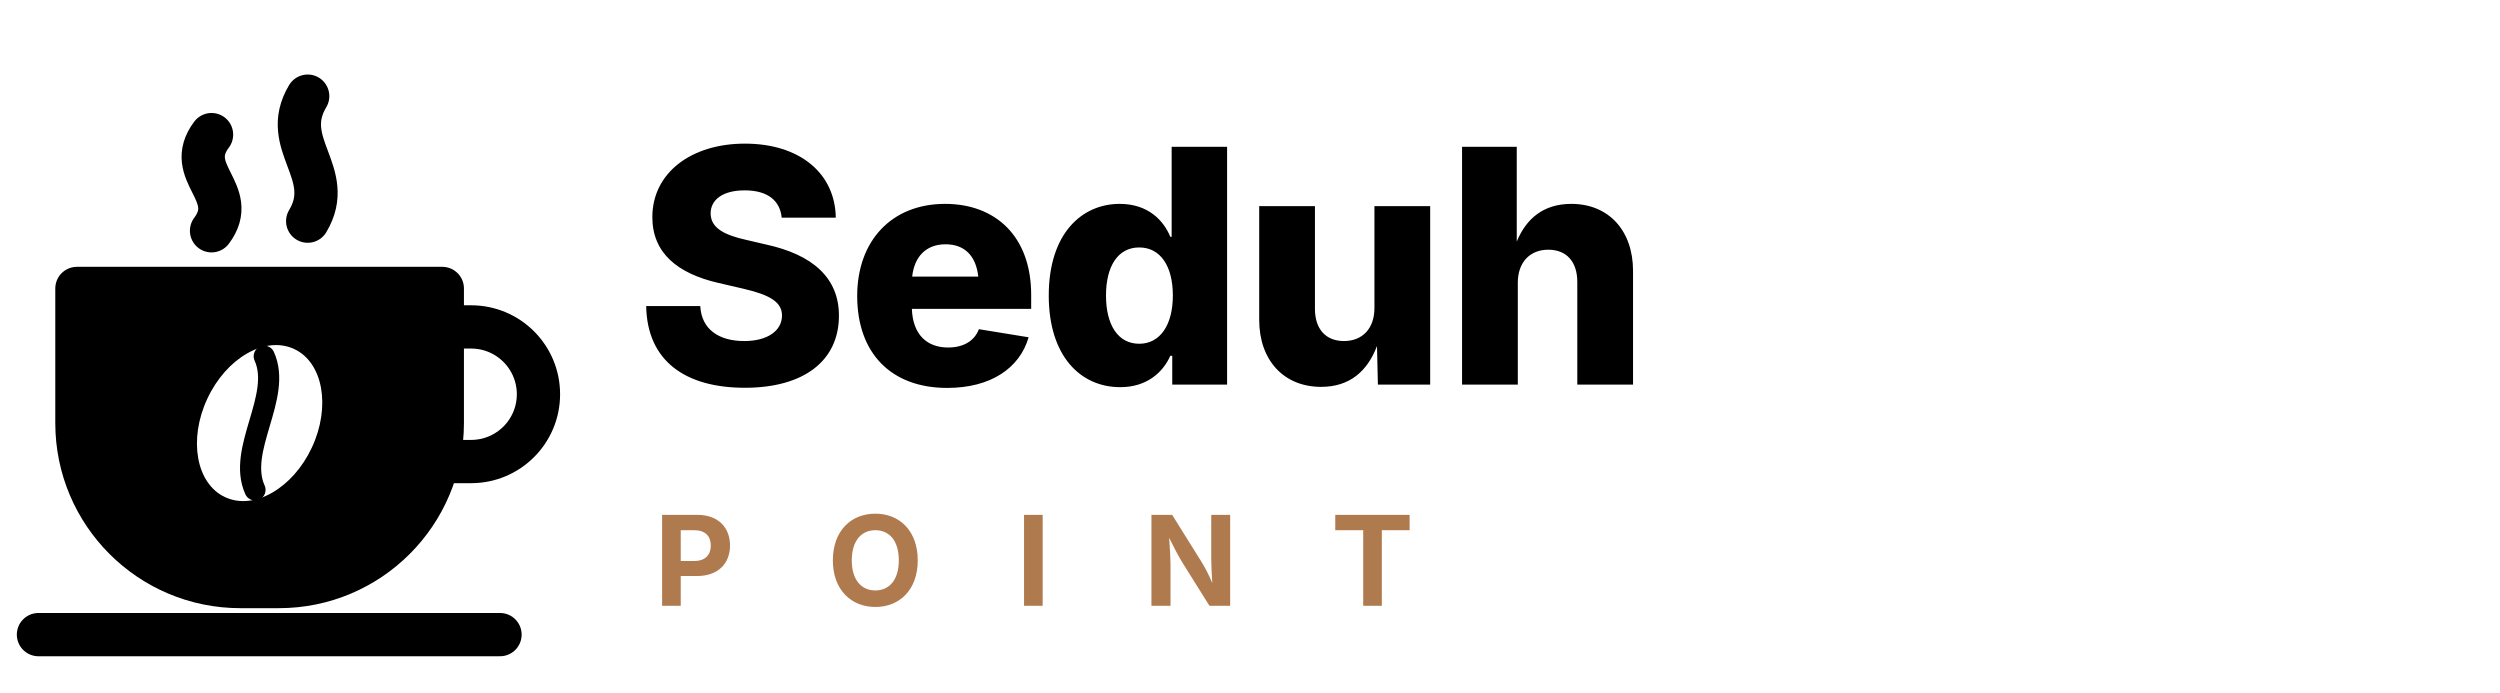
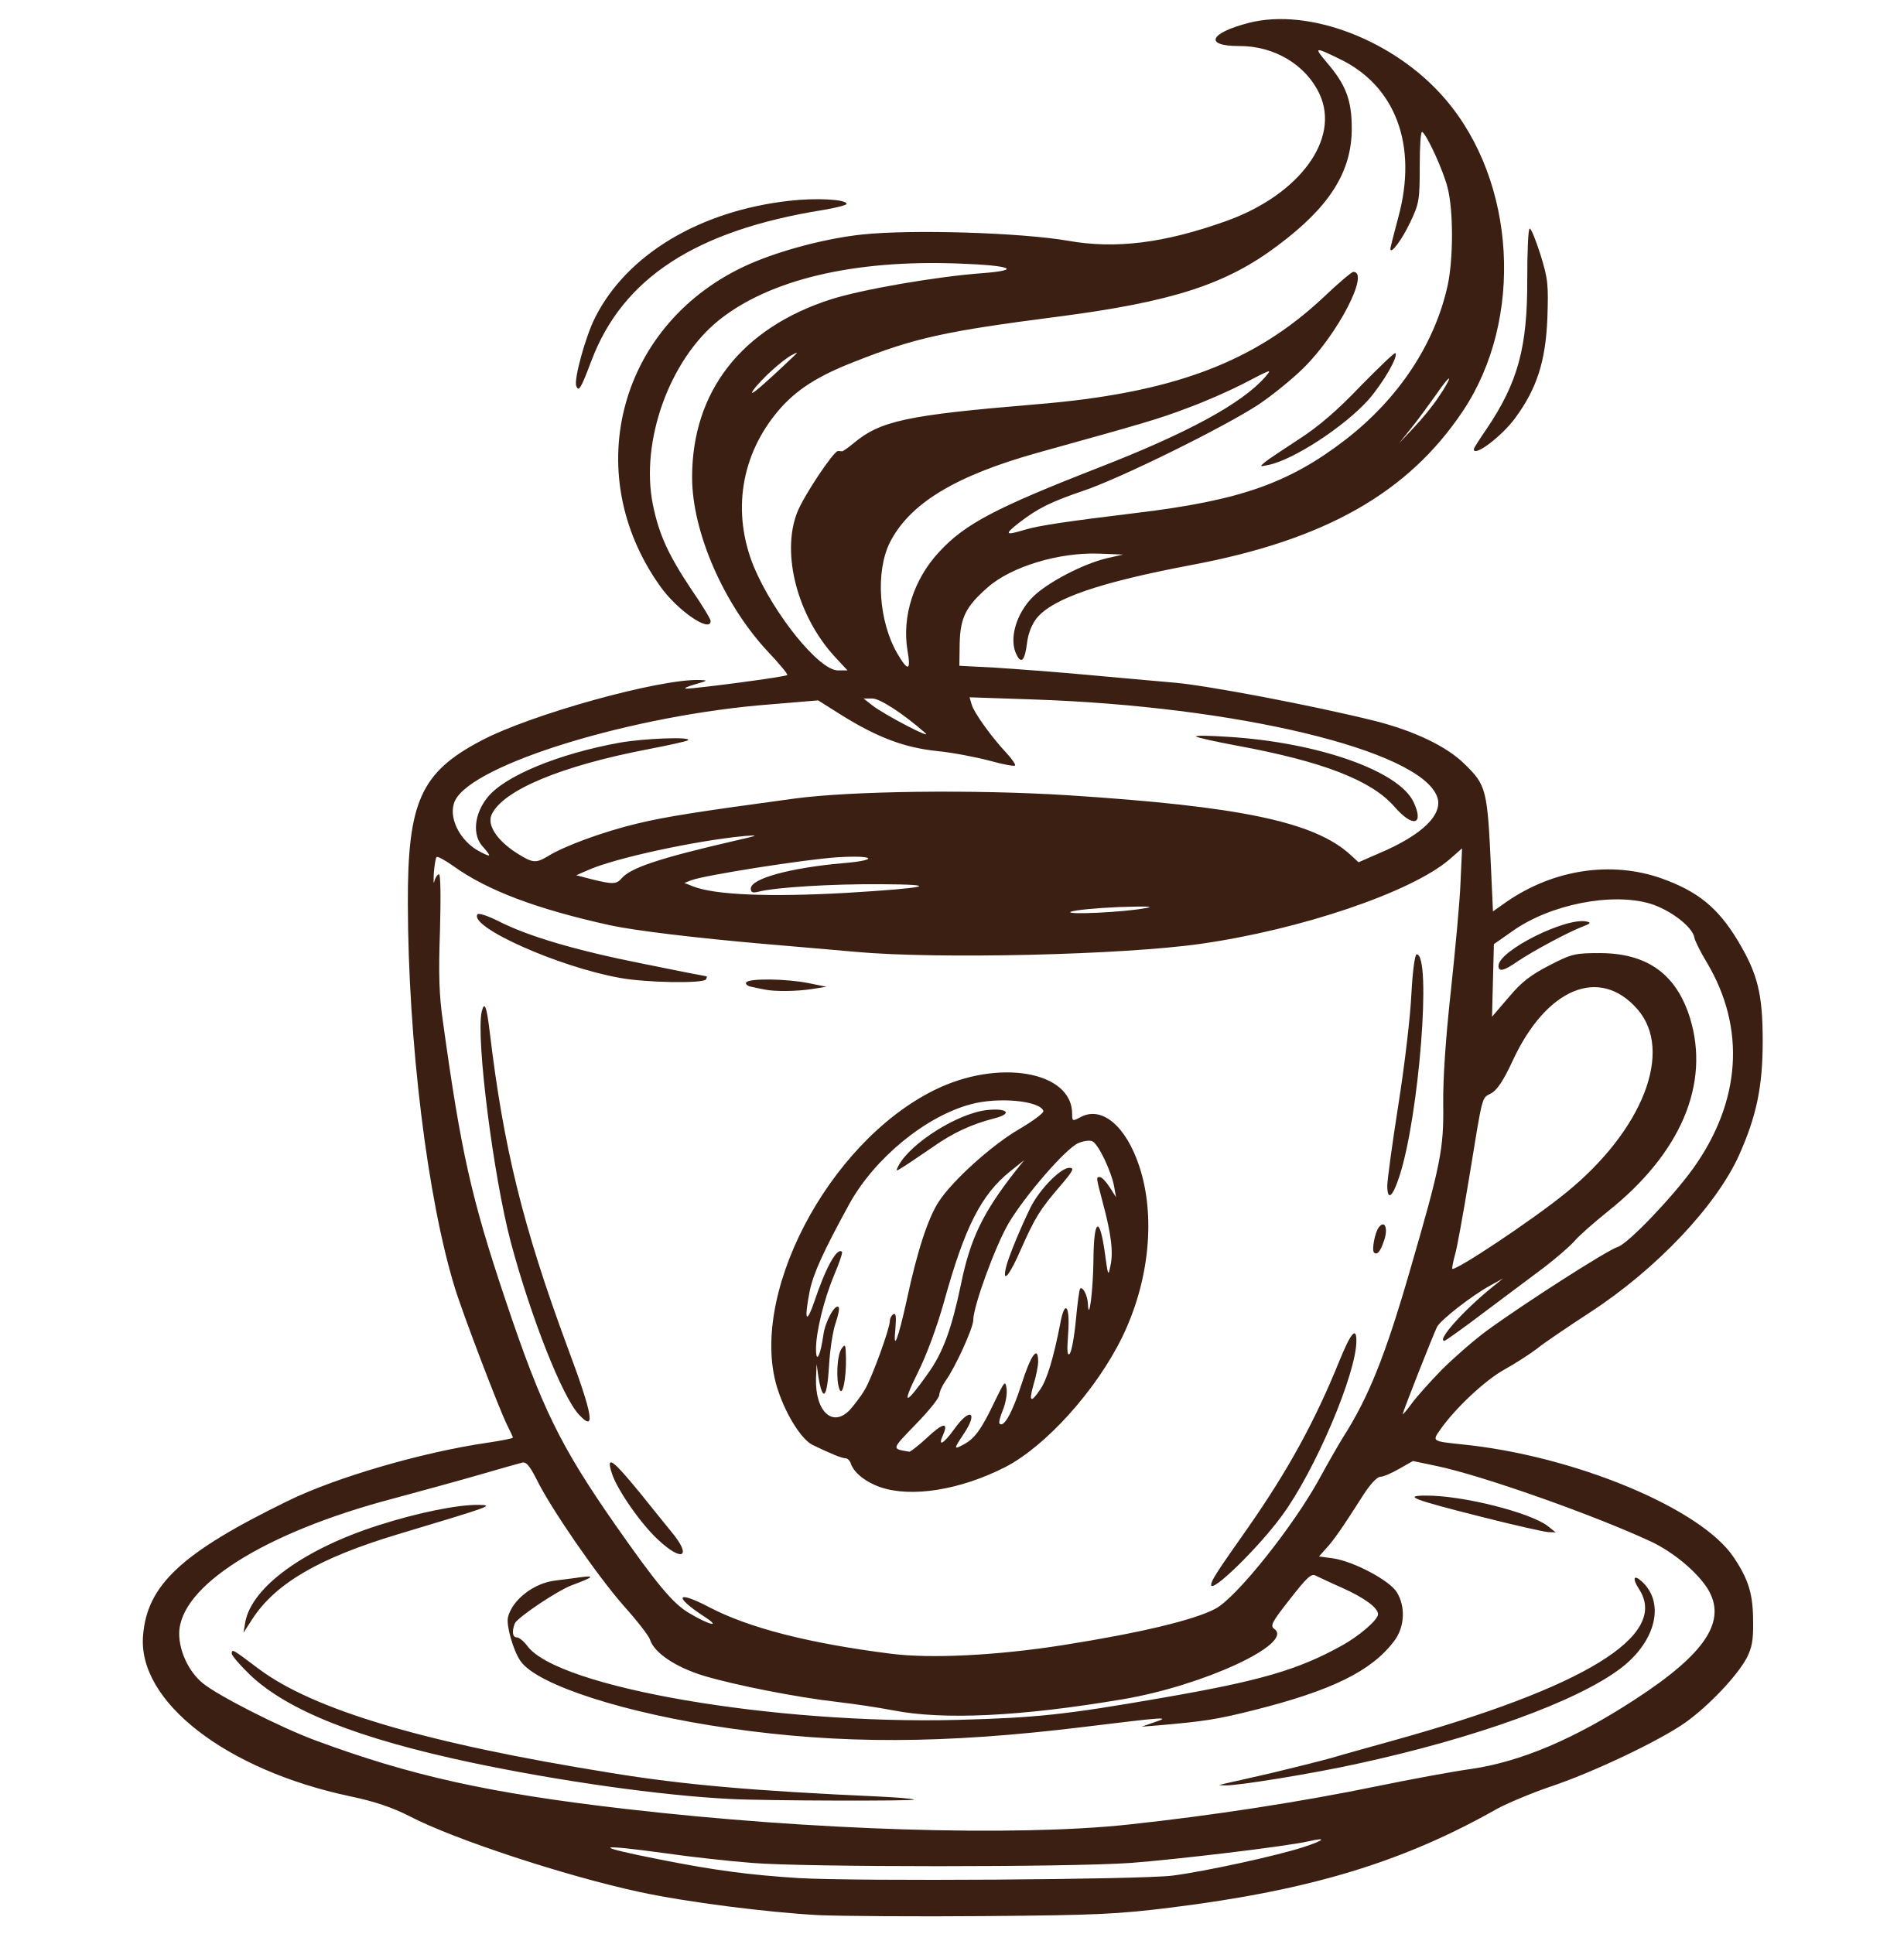
- <svg xmlns="http://www.w3.org/2000/svg" viewBox="0 0 260 72" role="img" aria-label="SeduhPoint">
-   <g fill="none" stroke="currentColor" stroke-width="4.5" stroke-linecap="round" stroke-linejoin="round">
-     <path d="M22 14c-3 4 3 6 0 10M32 10c-3 5 3 8 0 13" />
-     <path d="M8 30h38v14a17 17 0 0 1-17 17h-4A17 17 0 0 1 8 44z" fill="currentColor" />
-     <path d="M46 34h3a7 7 0 0 1 0 14h-4" />
-     <path d="M4 66h48" />
-   </g>
-   <ellipse cx="27" cy="44" rx="6" ry="8.5" fill="var(--logo-bg, #fff)" transform="rotate(25 27 44)" />
-   <path d="M24.5 37.5c3.5 3 1.5 10 5 13" fill="none" stroke="currentColor" stroke-width="2.2" stroke-linecap="round" transform="rotate(25 27 44)" />
-   <text x="66" y="40" font-family="Plus Jakarta Sans, Inter, sans-serif" font-weight="800" font-size="34" fill="currentColor" letter-spacing="-0.5">Seduh</text>
-   <text x="68" y="63" font-family="Plus Jakarta Sans, Inter, sans-serif" font-weight="700" font-size="13" fill="var(--logo-accent, #B07A4F)" letter-spacing="9.6">POINT</text>
+ <svg xmlns="http://www.w3.org/2000/svg" viewBox="-40 0 616 626" role="img" aria-label="SeduhPoint">
+   <path d="M225.0 619.9C208.3 619.0 182.3 615.7 167.0 612.4C143.3 607.3 107.0 595.4 92.6 587.9C86.9 585.0 81.3 583.1 73.2 581.4C33.1 572.9 4.5 550.7 6.3 529.4C7.6 513.0 18.8 502.6 53.0 485.9C68.6 478.2 96.9 470.0 117.7 467.0C122.3 466.3 126.0 465.6 126.0 465.3C126.0 465.1 125.1 463.2 124.1 461.2C121.6 456.2 109.8 425.3 107.2 416.8C98.3 387.9 92.1 337.0 92.0 292.5C91.9 259.5 96.2 250.0 115.8 239.7C131.9 231.2 173.4 219.7 186.4 220.1C189.3 220.2 189.1 220.3 185.0 221.5C182.5 222.2 181.2 222.8 182.0 222.9C184.5 223.0 214.3 219.1 214.8 218.5C215.1 218.3 212.3 214.9 208.7 211.1C194.3 195.8 184.0 172.2 184.0 154.5C184.0 126.7 200.0 106.2 228.9 96.9C238.9 93.7 263.1 89.5 278.2 88.4C291.0 87.4 287.2 85.9 270.2 85.3C236.4 84.0 209.0 90.5 192.6 103.7C176.6 116.6 167.2 143.0 171.3 163.3C173.3 173.1 176.3 179.6 183.9 191.0C187.3 195.9 190.0 200.4 190.0 201.0C190.0 205.0 179.2 197.6 173.7 189.8C147.2 152.7 160.7 104.0 202.5 85.5C212.7 81.0 227.6 77.1 239.1 75.9C255.2 74.2 290.3 75.3 305.5 77.9C321.1 80.7 336.9 78.7 357.0 71.5C380.6 63.0 393.8 45.0 387.1 30.5C382.7 21.0 372.4 14.8 361.0 14.9C349.6 14.9 351.4 10.7 364.2 7.4C383.7 2.4 411.5 13.1 427.7 32.0C450.7 58.7 453.3 103.3 433.5 133.0C415.8 159.5 388.9 174.8 345.5 182.9C316.0 188.5 301.0 193.6 295.6 200.0C294.0 202.0 292.8 204.9 292.4 208.1C291.7 213.7 290.6 215.0 289.1 212.1C286.4 207.1 288.8 198.6 294.4 193.1C299.1 188.5 310.6 182.5 318.2 180.7L323.5 179.5L315.8 179.2C302.8 178.7 287.3 183.4 279.7 190.1C272.6 196.3 270.8 199.9 270.6 208.3L270.5 215.5L282.0 216.1C288.3 216.5 301.6 217.5 311.5 218.4C321.4 219.3 334.5 220.5 340.5 221.0C351.3 222.0 384.6 228.3 404.8 233.3C417.5 236.5 428.1 241.5 433.9 247.2C441.1 254.2 441.4 255.3 442.6 281.7L443.2 295.0L447.6 291.9C462.8 281.4 481.5 278.6 497.7 284.3C509.5 288.5 516.0 293.8 522.4 304.4C528.9 315.2 530.5 321.7 530.5 337.0C530.5 351.8 528.5 361.2 522.9 373.8C515.5 390.3 496.1 410.8 474.6 424.8C467.4 429.5 459.7 434.7 457.5 436.5C455.3 438.2 450.5 441.3 446.9 443.3C440.6 446.8 431.0 455.8 426.1 462.8C423.5 466.5 423.5 466.5 433.0 467.5C469.4 471.1 510.8 488.3 521.2 504.2C526.0 511.4 527.4 516.1 527.4 525.0C527.5 530.9 527.0 533.4 525.3 536.7C522.2 542.5 512.9 552.3 505.4 557.6C497.2 563.4 475.4 573.8 461.5 578.4C455.4 580.5 447.8 583.7 444.5 585.5C414.1 602.7 384.2 611.8 339.3 617.4C321.7 619.6 314.9 619.9 279.0 620.2C256.7 620.4 232.4 620.2 225.0 619.9ZM339.5 607.1C350.3 605.7 373.1 600.7 381.8 597.9C388.8 595.6 389.6 594.6 383.5 596.0C376.0 597.7 340.5 601.9 325.9 603.0C305.8 604.4 220.8 604.4 203.5 603.0C195.8 602.4 183.2 601.0 175.6 599.9C152.3 596.7 151.4 597.5 173.6 601.9C191.8 605.5 202.8 606.9 218.5 607.9C237.1 609.0 329.1 608.4 339.5 607.1ZM325.0 590.6C352.0 587.7 380.8 583.3 406.0 578.1C416.7 575.9 430.2 573.4 436.0 572.6C452.0 570.3 469.6 562.9 489.3 550.0C512.2 535.1 519.1 524.5 512.6 514.1C509.1 508.7 501.7 502.5 494.6 499.1C476.5 490.6 439.5 477.5 424.9 474.5L417.3 472.9L412.9 475.4C410.5 476.8 407.7 478.0 406.8 478.0C405.7 478.0 403.5 480.4 401.3 483.8C394.6 494.3 391.7 498.5 389.3 501.1L386.9 503.8L391.4 504.4C398.2 505.4 409.8 511.6 412.1 515.4C415.0 520.1 414.6 526.8 411.2 531.2C403.9 540.9 391.0 547.2 366.0 553.5C353.7 556.6 349.6 557.2 334.5 558.5L329.5 558.9L333.5 557.5C339.2 555.6 337.5 555.7 310.6 559.0C265.5 564.5 232.1 564.6 196.0 559.4C162.4 554.6 133.9 545.4 128.5 537.7C126.1 534.3 123.8 526.1 124.4 523.5C125.8 517.8 132.8 512.4 139.7 511.6C141.8 511.3 145.5 510.9 148.0 510.5C152.7 509.9 152.1 510.5 145.1 513.1C140.3 514.9 127.4 523.6 126.6 525.5C125.6 528.2 125.9 530.0 127.3 530.0C128.0 530.0 129.5 531.2 130.7 532.8C140.6 546.2 210.7 558.2 269.8 556.7C295.4 556.0 304.4 555.1 336.5 549.5C367.7 544.1 380.1 540.5 394.0 532.8C399.9 529.6 406.0 524.3 406.0 522.5C406.0 520.4 401.6 517.2 394.5 514.0C390.6 512.3 386.7 510.4 385.8 510.0C384.4 509.2 382.9 510.7 377.5 517.6C371.5 525.2 371.0 526.3 372.5 527.3C378.8 532.0 349.5 545.6 323.5 550.0C290.4 555.6 265.3 556.8 249.0 553.6C244.4 552.7 236.3 551.5 231.1 550.9C217.9 549.4 198.1 545.5 187.7 542.4C178.6 539.6 171.8 535.0 170.4 530.8C170.1 529.6 166.2 524.6 161.8 519.7C153.2 509.9 138.1 488.0 133.6 478.7C131.5 474.6 130.3 473.1 129.1 473.4C128.2 473.6 121.9 475.4 115.0 477.4C108.1 479.4 95.6 482.8 87.1 485.1C45.4 496.1 18.0 513.5 18.0 528.8C18.0 534.5 21.1 541.1 25.6 544.8C30.4 548.8 50.9 559.2 62.0 563.3C93.0 574.8 118.2 580.4 162.3 585.5C222.7 592.5 288.3 594.5 325.0 590.6ZM196.5 582.3C174.0 581.2 141.0 576.5 112.5 570.5C75.8 562.7 53.1 553.7 40.9 542.1C37.7 539.0 35.0 535.9 35.0 535.2C35.0 533.6 35.4 533.9 43.5 540.0C61.2 553.4 97.4 564.2 158.0 573.9C181.2 577.7 204.2 579.7 244.4 581.5C250.4 581.8 255.5 582.2 255.8 582.5C256.3 583.0 207.3 582.9 196.5 582.3ZM356.5 577.3C357.6 577.1 364.4 575.5 371.5 573.9C378.6 572.2 387.4 570.0 391.0 569.0C394.6 567.9 403.4 565.5 410.5 563.5C472.9 546.2 500.3 529.4 490.5 514.4C488.2 510.8 488.7 509.4 491.5 512.0C498.9 518.9 495.9 531.2 484.8 539.8C470.8 550.6 437.6 562.6 399.3 570.9C384.8 574.1 360.1 578.1 356.5 577.9L354.5 577.8L356.5 577.3ZM304.0 532.5C328.7 528.6 346.5 524.4 353.4 520.7C360.2 517.1 378.7 493.9 387.1 478.5C389.5 474.1 392.9 468.1 394.7 465.2C403.0 452.2 408.4 438.7 416.4 411.0C426.3 377.0 427.3 371.8 427.1 357.5C427.0 349.1 427.9 336.0 429.6 320.5C431.0 307.3 432.5 291.6 432.7 285.6L433.2 274.6L429.1 278.2C416.7 288.8 381.0 300.9 348.6 305.5C323.4 309.1 263.3 310.5 237.0 308.1C230.1 307.5 216.6 306.3 207.0 305.5C185.2 303.6 165.3 301.2 157.5 299.5C133.9 294.3 117.8 288.3 106.7 280.3C104.0 278.4 101.6 277.1 101.3 277.4C101.0 277.7 100.6 280.1 100.4 282.7C100.3 285.3 100.3 286.5 100.6 285.2C100.9 284.0 101.6 283.0 102.1 283.0C102.6 283.0 102.7 290.4 102.4 301.2C101.9 315.2 102.1 322.2 103.4 331.0C109.2 372.8 112.5 387.7 123.5 420.5C135.3 455.7 141.2 467.8 159.1 493.5C172.4 512.5 177.7 519.0 183.0 522.1C189.5 526.0 193.7 527.0 188.0 523.3C177.9 516.7 178.8 514.6 189.5 520.2C202.3 526.9 221.6 531.9 248.5 535.3C261.2 536.9 282.3 535.9 304.0 532.5ZM39.4 525.0C41.5 513.7 58.4 501.4 82.5 493.7C95.3 489.6 108.2 487.0 114.9 487.1C120.0 487.2 119.5 487.4 88.5 496.7C63.3 504.3 49.2 512.5 41.7 524.0L38.8 528.5L39.4 525.0ZM352.0 513.0C352.0 511.7 353.4 509.4 363.7 494.8C376.9 475.9 385.5 460.2 393.5 440.5C397.2 431.4 399.0 429.3 399.0 434.0C399.0 444.6 385.6 476.1 374.9 490.6C367.4 500.9 352.0 515.9 352.0 513.0ZM172.9 498.3C167.4 493.2 159.9 482.4 158.1 477.1C156.0 470.7 158.2 472.3 167.2 483.3C170.6 487.6 175.2 493.2 177.2 495.7C184.1 503.9 181.0 505.9 172.9 498.3ZM439.2 490.9C417.4 485.4 413.9 484.1 421.5 484.1C433.3 484.0 455.4 489.6 461.0 494.0L463.5 496.0L461.0 495.9C459.6 495.8 449.8 493.6 439.2 490.9ZM245.0 481.4C240.1 479.7 236.4 476.7 235.4 473.8C235.1 472.8 234.3 472.0 233.6 472.0C232.4 472.0 228.8 470.5 223.0 467.7C219.5 466.0 214.6 458.3 211.9 450.3C201.6 420.3 227.8 369.9 262.5 352.8C283.1 342.6 307.0 346.7 307.0 360.5C307.0 363.0 307.1 363.0 309.9 361.5C316.7 358.0 324.4 364.5 328.7 377.4C334.1 393.6 332.0 414.6 323.3 432.6C314.9 449.9 298.5 468.1 285.3 474.9C270.7 482.3 255.1 484.8 245.0 481.4ZM260.1 465.3C265.2 460.5 267.1 460.2 265.2 464.5C263.4 468.5 265.4 467.4 268.9 462.5C273.9 455.5 276.7 456.9 272.0 464.0C268.6 469.1 268.6 469.3 271.8 467.6C275.4 465.7 277.6 462.8 282.0 453.5C285.2 446.9 285.4 446.7 285.8 449.6C286.0 451.4 285.4 454.5 284.5 456.6C283.7 458.6 283.2 460.5 283.5 460.8C284.9 462.2 287.6 457.3 290.5 448.4C293.6 438.6 296.0 435.2 296.0 440.7C296.0 442.2 295.3 445.6 294.5 448.2C292.9 453.8 293.6 454.3 296.7 449.7C298.9 446.5 301.0 439.4 303.1 428.7C304.6 420.3 306.4 422.4 305.7 431.8C305.3 437.1 305.4 439.0 306.2 438.2C306.8 437.6 307.7 432.7 308.2 427.4C308.7 422.0 309.3 417.4 309.6 417.1C310.4 416.3 312.0 419.3 312.1 422.0C312.4 428.5 313.8 417.8 313.9 407.7C314.0 394.4 315.9 393.3 317.6 405.6C318.6 413.0 318.7 413.3 319.4 409.7C320.4 405.3 319.6 399.2 316.9 389.2C314.7 380.8 314.7 381.0 316.0 381.0C316.6 381.0 318.0 382.5 319.1 384.2L321.2 387.5L320.6 384.1C319.7 379.1 315.4 370.1 313.5 369.4C312.7 369.0 310.6 369.3 309.0 370.0C305.0 371.7 291.8 386.9 286.4 396.0C282.1 403.4 275.0 422.8 275.0 427.3C275.0 429.8 269.2 442.6 266.0 447.0C264.9 448.6 264.0 450.6 264.0 451.5C264.0 452.5 260.6 456.7 256.4 461.0C248.4 469.3 248.5 468.9 254.3 469.9C254.7 469.9 257.3 467.9 260.1 465.3ZM147.3 457.8C141.9 451.9 131.8 426.3 125.3 402.0C119.7 380.8 114.0 336.1 115.9 327.5C116.8 323.8 117.5 325.7 118.5 334.0C122.9 371.1 129.2 396.9 143.5 435.6C152.0 458.3 152.9 463.9 147.3 457.8ZM235.2 456.2C236.5 454.7 238.7 451.9 239.9 449.8C242.2 446.0 248.0 430.0 248.0 427.6C248.0 426.8 248.5 425.8 249.1 425.4C250.0 424.9 250.1 426.2 249.8 430.0C249.0 437.9 250.6 433.8 253.5 420.7C256.8 405.2 260.3 394.4 263.8 389.0C268.2 382.2 281.0 370.6 290.0 365.4C294.4 362.8 297.9 360.2 297.7 359.6C296.6 356.3 283.2 355.0 274.3 357.4C259.6 361.3 243.2 374.8 235.0 389.5C226.5 405.0 223.3 412.1 222.1 417.7C220.2 427.4 220.9 429.0 223.6 421.2C227.3 410.1 231.0 403.6 232.5 405.2C232.8 405.4 231.6 408.9 229.9 412.9C226.6 420.8 224.0 431.5 224.1 437.0C224.2 441.6 225.6 438.5 226.5 432.0C227.1 427.7 230.3 421.9 231.4 423.1C231.8 423.4 231.3 425.7 230.5 428.1C229.6 430.5 228.6 436.9 228.3 442.3C227.7 452.6 226.3 454.0 224.9 445.8L224.3 441.5L224.1 446.2C223.8 457.0 229.6 462.3 235.2 456.2ZM426.6 443.4C430.4 439.6 436.9 433.9 441.1 430.8C453.0 422.1 480.1 404.7 483.6 403.6C486.9 402.6 501.3 387.5 508.0 378.2C523.5 356.5 525.1 332.8 512.4 311.5C510.4 308.2 508.6 304.6 508.4 303.5C507.8 300.0 500.6 294.5 494.1 292.5C481.7 288.8 461.7 292.7 449.5 301.4L443.5 305.6L443.2 317.3L442.9 329.1L448.3 322.8C452.4 317.9 455.4 315.6 461.4 312.5C468.8 308.7 469.7 308.5 478.0 308.5C493.3 308.6 502.6 315.4 507.0 329.6C513.5 350.9 504.0 373.3 480.4 392.1C475.8 395.8 470.9 400.1 469.5 401.8C468.1 403.4 463.7 407.2 459.8 410.2C455.8 413.2 447.0 419.8 440.3 424.8C433.6 429.9 427.8 434.0 427.5 434.0C424.9 434.0 433.4 424.4 443.0 416.6L446.5 413.8L442.5 416.0C436.4 419.3 426.2 427.3 425.1 429.5C423.7 432.4 414.0 457.0 414.0 457.7C414.0 458.0 415.3 456.5 416.9 454.3C418.5 452.1 422.9 447.2 426.6 443.4ZM260.4 444.5C265.2 437.8 268.0 430.1 271.0 415.8C274.0 401.0 278.1 392.5 288.7 379.0L291.5 375.5L287.0 379.1C277.5 386.7 272.2 397.3 265.5 421.5C263.3 429.3 260.0 438.4 257.0 444.4C251.7 455.1 252.9 455.1 260.4 444.5ZM231.7 449.7C230.5 446.6 230.9 438.5 232.4 436.5C233.6 434.8 233.7 435.2 233.8 439.6C233.9 446.2 232.7 452.2 231.7 449.7ZM285.6 410.2C286.4 406.8 290.5 397.0 293.6 390.7C296.6 384.8 303.3 378.0 306.1 378.0C307.8 378.0 307.4 378.9 303.2 383.8C296.5 391.6 295.0 394.1 290.5 404.2C286.8 412.8 284.3 415.8 285.6 410.2ZM466.8 386.1C491.7 365.9 501.8 340.1 489.9 326.6C477.7 312.7 460.5 319.8 449.6 343.3C446.6 349.8 444.5 352.9 442.6 353.9C439.5 355.6 440.0 353.6 435.5 381.2C433.5 393.2 431.5 404.4 430.9 406.2C430.4 408.0 430.0 410.0 430.0 410.6C430.0 412.2 455.9 395.0 466.8 386.1ZM404.7 405.4C403.9 404.6 405.0 398.8 406.3 397.2C408.2 394.8 409.3 397.6 408.0 401.4C406.8 405.1 405.7 406.4 404.7 405.4ZM409.0 383.8C409.0 382.0 410.6 370.2 412.6 357.5C414.6 344.9 416.5 328.8 416.8 321.7C417.2 314.4 417.9 309.0 418.5 308.9C423.4 308.8 419.3 361.3 412.9 380.8C410.7 387.6 409.0 388.8 409.0 383.8ZM250.8 377.3C254.8 369.9 270.1 360.3 279.5 359.3C286.2 358.6 287.8 360.5 281.8 362.0C274.4 363.9 268.4 366.7 262.0 371.2C258.6 373.5 254.4 376.4 252.8 377.4C249.8 379.3 249.8 379.3 250.8 377.3ZM207.5 320.3C206.4 320.1 204.5 319.7 203.2 319.4C201.9 319.2 201.2 318.5 201.5 318.0C202.4 316.6 214.5 316.8 221.6 318.2L227.5 319.4L223.0 320.1C218.1 320.9 210.7 321.0 207.5 320.3ZM160.5 316.5C140.6 312.9 112.0 300.1 114.5 296.0C114.8 295.4 117.8 296.4 121.2 298.1C131.0 303.1 146.3 307.6 167.9 311.9C179.1 314.2 188.4 316.0 188.6 316.0C188.9 316.0 188.8 316.4 188.5 317.0C187.6 318.4 169.0 318.1 160.5 316.5ZM445.0 312.6C445.0 307.7 467.1 296.7 473.6 298.3C475.1 298.6 474.7 299.0 472.0 300.0C467.2 301.9 456.4 307.7 451.3 311.1C446.7 314.3 445.0 314.7 445.0 312.6ZM331.0 293.9C333.9 293.4 330.8 293.3 322.1 293.6C314.8 293.9 307.8 294.6 306.6 295.1C304.1 296.2 324.0 295.3 331.0 293.9ZM234.0 289.0C260.5 287.4 265.2 286.3 245.0 286.2C229.1 286.1 211.2 287.2 205.6 288.6C203.6 289.1 203.0 288.9 203.0 287.6C203.0 284.4 215.7 280.9 232.8 279.4C244.9 278.4 243.1 276.7 230.8 277.5C220.3 278.2 188.0 283.3 183.8 284.9L181.5 285.8L184.3 286.9C191.3 289.7 209.1 290.4 234.0 289.0ZM161.1 284.4C164.0 280.9 173.3 277.8 198.0 272.1C205.5 270.4 205.9 270.2 201.0 270.6C185.2 272.1 159.2 277.7 150.4 281.6L146.5 283.3L151.5 284.6C158.3 286.3 159.5 286.2 161.1 284.4ZM137.4 277.1C142.7 273.8 155.3 269.2 166.1 266.6C175.7 264.3 185.3 262.8 217.0 258.5C235.4 256.0 275.2 255.5 305.5 257.4C361.5 261.0 385.4 266.0 397.1 276.7L399.7 279.1L406.1 276.3C420.4 270.3 427.3 263.5 425.1 257.8C419.4 242.8 360.3 228.6 294.3 226.4L273.8 225.7L274.5 228.1C275.3 230.8 281.0 238.7 285.9 243.9C287.6 245.8 288.8 247.5 288.5 247.8C288.2 248.1 284.5 247.4 280.2 246.2C276.0 245.1 268.4 243.6 263.3 243.1C252.7 242.0 244.0 238.7 232.4 231.5L224.8 226.7L209.2 228.0C165.0 231.4 113.1 247.3 107.3 259.1C104.8 264.2 108.7 272.2 115.2 275.6C119.0 277.6 119.2 277.4 116.4 274.2C112.8 270.5 113.4 263.6 117.7 258.2C123.2 251.2 140.7 244.0 160.5 240.4C168.4 239.0 183.9 238.4 182.7 239.6C182.4 239.9 176.6 241.2 169.8 242.5C141.6 247.9 122.7 255.8 119.1 263.7C117.6 267.0 120.8 272.0 127.2 276.1C132.4 279.4 133.4 279.5 137.4 277.1ZM411.3 261.1C403.9 252.6 388.2 246.5 360.6 241.4C353.5 240.1 347.4 238.7 347.1 238.4C346.8 238.0 351.4 238.1 357.5 238.5C386.6 240.3 412.7 249.5 417.5 259.6C421.0 267.1 417.3 268.0 411.3 261.1ZM259.4 237.2C252.1 230.8 244.6 226.0 242.3 226.1L239.5 226.1L242.3 228.3C246.1 231.3 262.4 239.8 259.4 237.2ZM230.3 212.7C218.1 199.5 212.8 179.2 218.0 165.9C220.1 160.5 229.8 146.0 231.2 146.0C231.6 146.0 232.2 146.0 232.5 146.1C232.8 146.1 234.4 145.0 236.1 143.6C244.9 136.2 253.2 134.4 295.0 130.9C339.4 127.3 365.9 117.4 388.6 96.0C393.2 91.6 397.5 88.0 398.0 88.0C403.4 88.0 393.1 108.0 382.0 119.0C378.3 122.7 371.7 128.0 367.4 130.9C356.3 138.2 322.5 154.9 310.5 158.9C300.0 162.5 295.9 164.5 289.7 169.3C285.0 173.0 285.3 173.4 291.6 171.5C296.2 170.1 305.1 168.8 328.0 166.0C361.3 162.0 377.2 156.4 395.5 142.3C412.8 128.9 424.5 111.1 428.6 92.1C430.4 83.4 430.4 67.9 428.5 60.7C427.1 55.1 421.8 43.6 420.3 42.7C419.8 42.4 419.5 47.4 419.5 53.8C419.5 64.8 419.3 65.9 416.4 72.0C413.7 77.7 410.0 82.6 410.0 80.5C410.0 80.1 411.2 75.5 412.6 70.2C418.9 47.0 411.7 27.7 393.4 19.0C385.4 15.1 385.2 15.2 389.4 20.2C395.6 27.4 397.5 32.4 397.5 41.6C397.5 55.6 390.3 67.0 373.5 79.5C356.8 92.1 339.3 97.7 302.4 102.5C266.0 107.2 256.2 109.3 236.5 117.1C224.7 121.7 217.8 126.1 212.1 132.7C199.7 147.2 196.8 165.9 204.0 183.5C210.5 198.9 225.1 217.0 231.2 217.0L234.3 217.0L230.3 212.7ZM253.7 210.5C251.9 199.5 255.7 187.5 264.0 178.6C272.3 169.6 282.2 164.4 315.5 151.4C344.3 140.2 362.0 130.6 369.5 122.0C371.8 119.3 371.8 119.3 362.0 124.4C357.9 126.5 350.0 130.0 344.5 132.0C334.8 135.7 330.5 136.9 296.0 146.5C269.1 154.0 254.4 163.0 248.0 175.6C243.3 185.1 244.4 201.1 250.4 211.5C253.9 217.5 254.9 217.2 253.7 210.5ZM369.5 149.5C370.6 148.6 375.6 145.3 380.5 142.1C386.7 138.1 393.0 132.7 400.3 125.0C406.3 118.9 411.4 114.0 411.6 114.3C412.7 115.3 407.6 124.0 402.9 129.4C395.0 138.2 378.5 148.9 370.5 150.5C367.6 151.1 367.6 151.1 369.5 149.5ZM437.0 145.4C437.0 145.1 438.8 142.2 441.1 138.9C451.3 123.8 454.4 112.4 454.3 90.2C454.3 81.3 454.6 74.0 455.1 74.0C455.6 74.0 457.1 77.8 458.6 82.5C461.0 90.3 461.2 92.0 460.8 103.3C460.2 117.0 457.4 125.8 450.4 135.3C446.2 141.1 437.0 148.1 437.0 145.4ZM425.6 128.5C427.5 125.8 429.0 123.1 429.0 122.6C429.0 122.1 427.1 124.3 424.9 127.6C422.6 130.8 419.0 135.8 416.8 138.5L412.8 143.5L417.5 138.5C420.1 135.8 423.8 131.3 425.6 128.5ZM217.0 115.2C218.3 113.9 218.3 113.9 216.5 114.8C213.2 116.5 206.2 122.9 203.8 126.3C201.9 129.1 206.7 125.0 217.0 115.2ZM146.5 124.9C145.7 122.8 149.5 108.9 152.6 102.8C162.8 82.5 186.3 68.3 215.4 65.0C224.0 64.0 234.0 64.5 234.0 66.0C234.0 66.4 230.5 67.3 226.2 68.0C185.2 74.6 161.5 90.0 151.4 116.8C148.0 125.8 147.3 127.0 146.5 124.9Z" fill="#3B1F12" fill-rule="evenodd" />
</svg>
